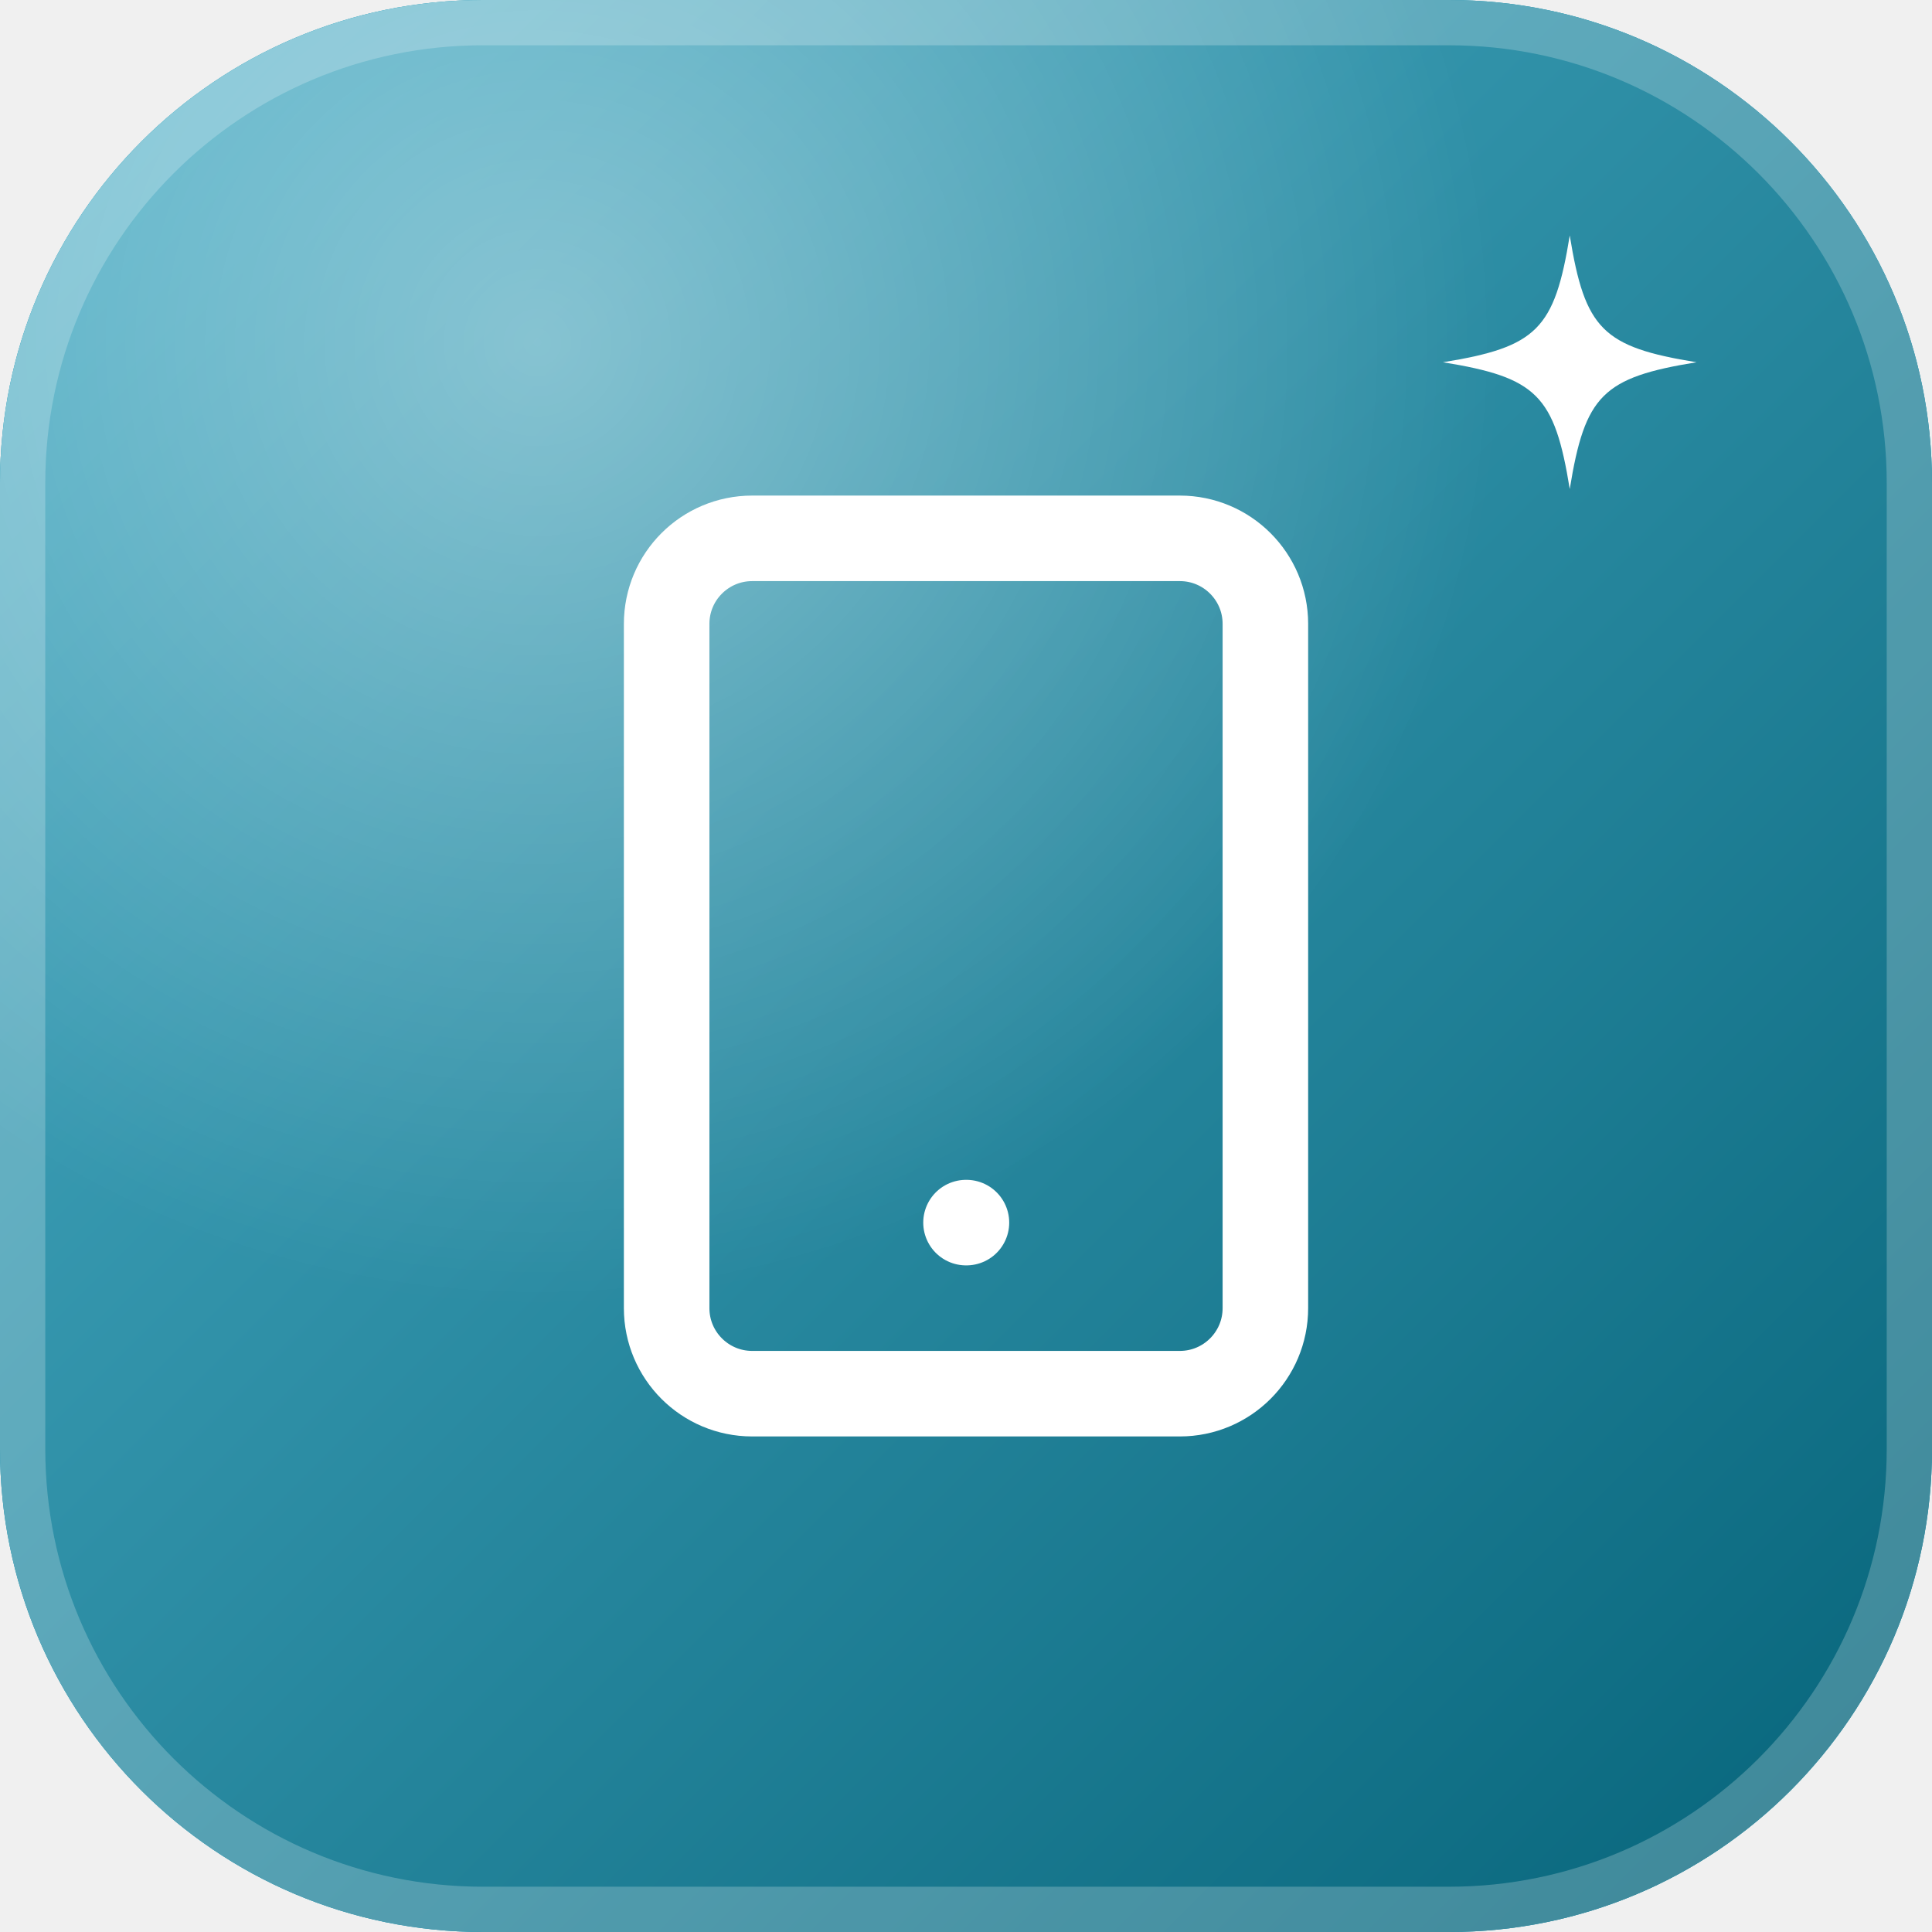
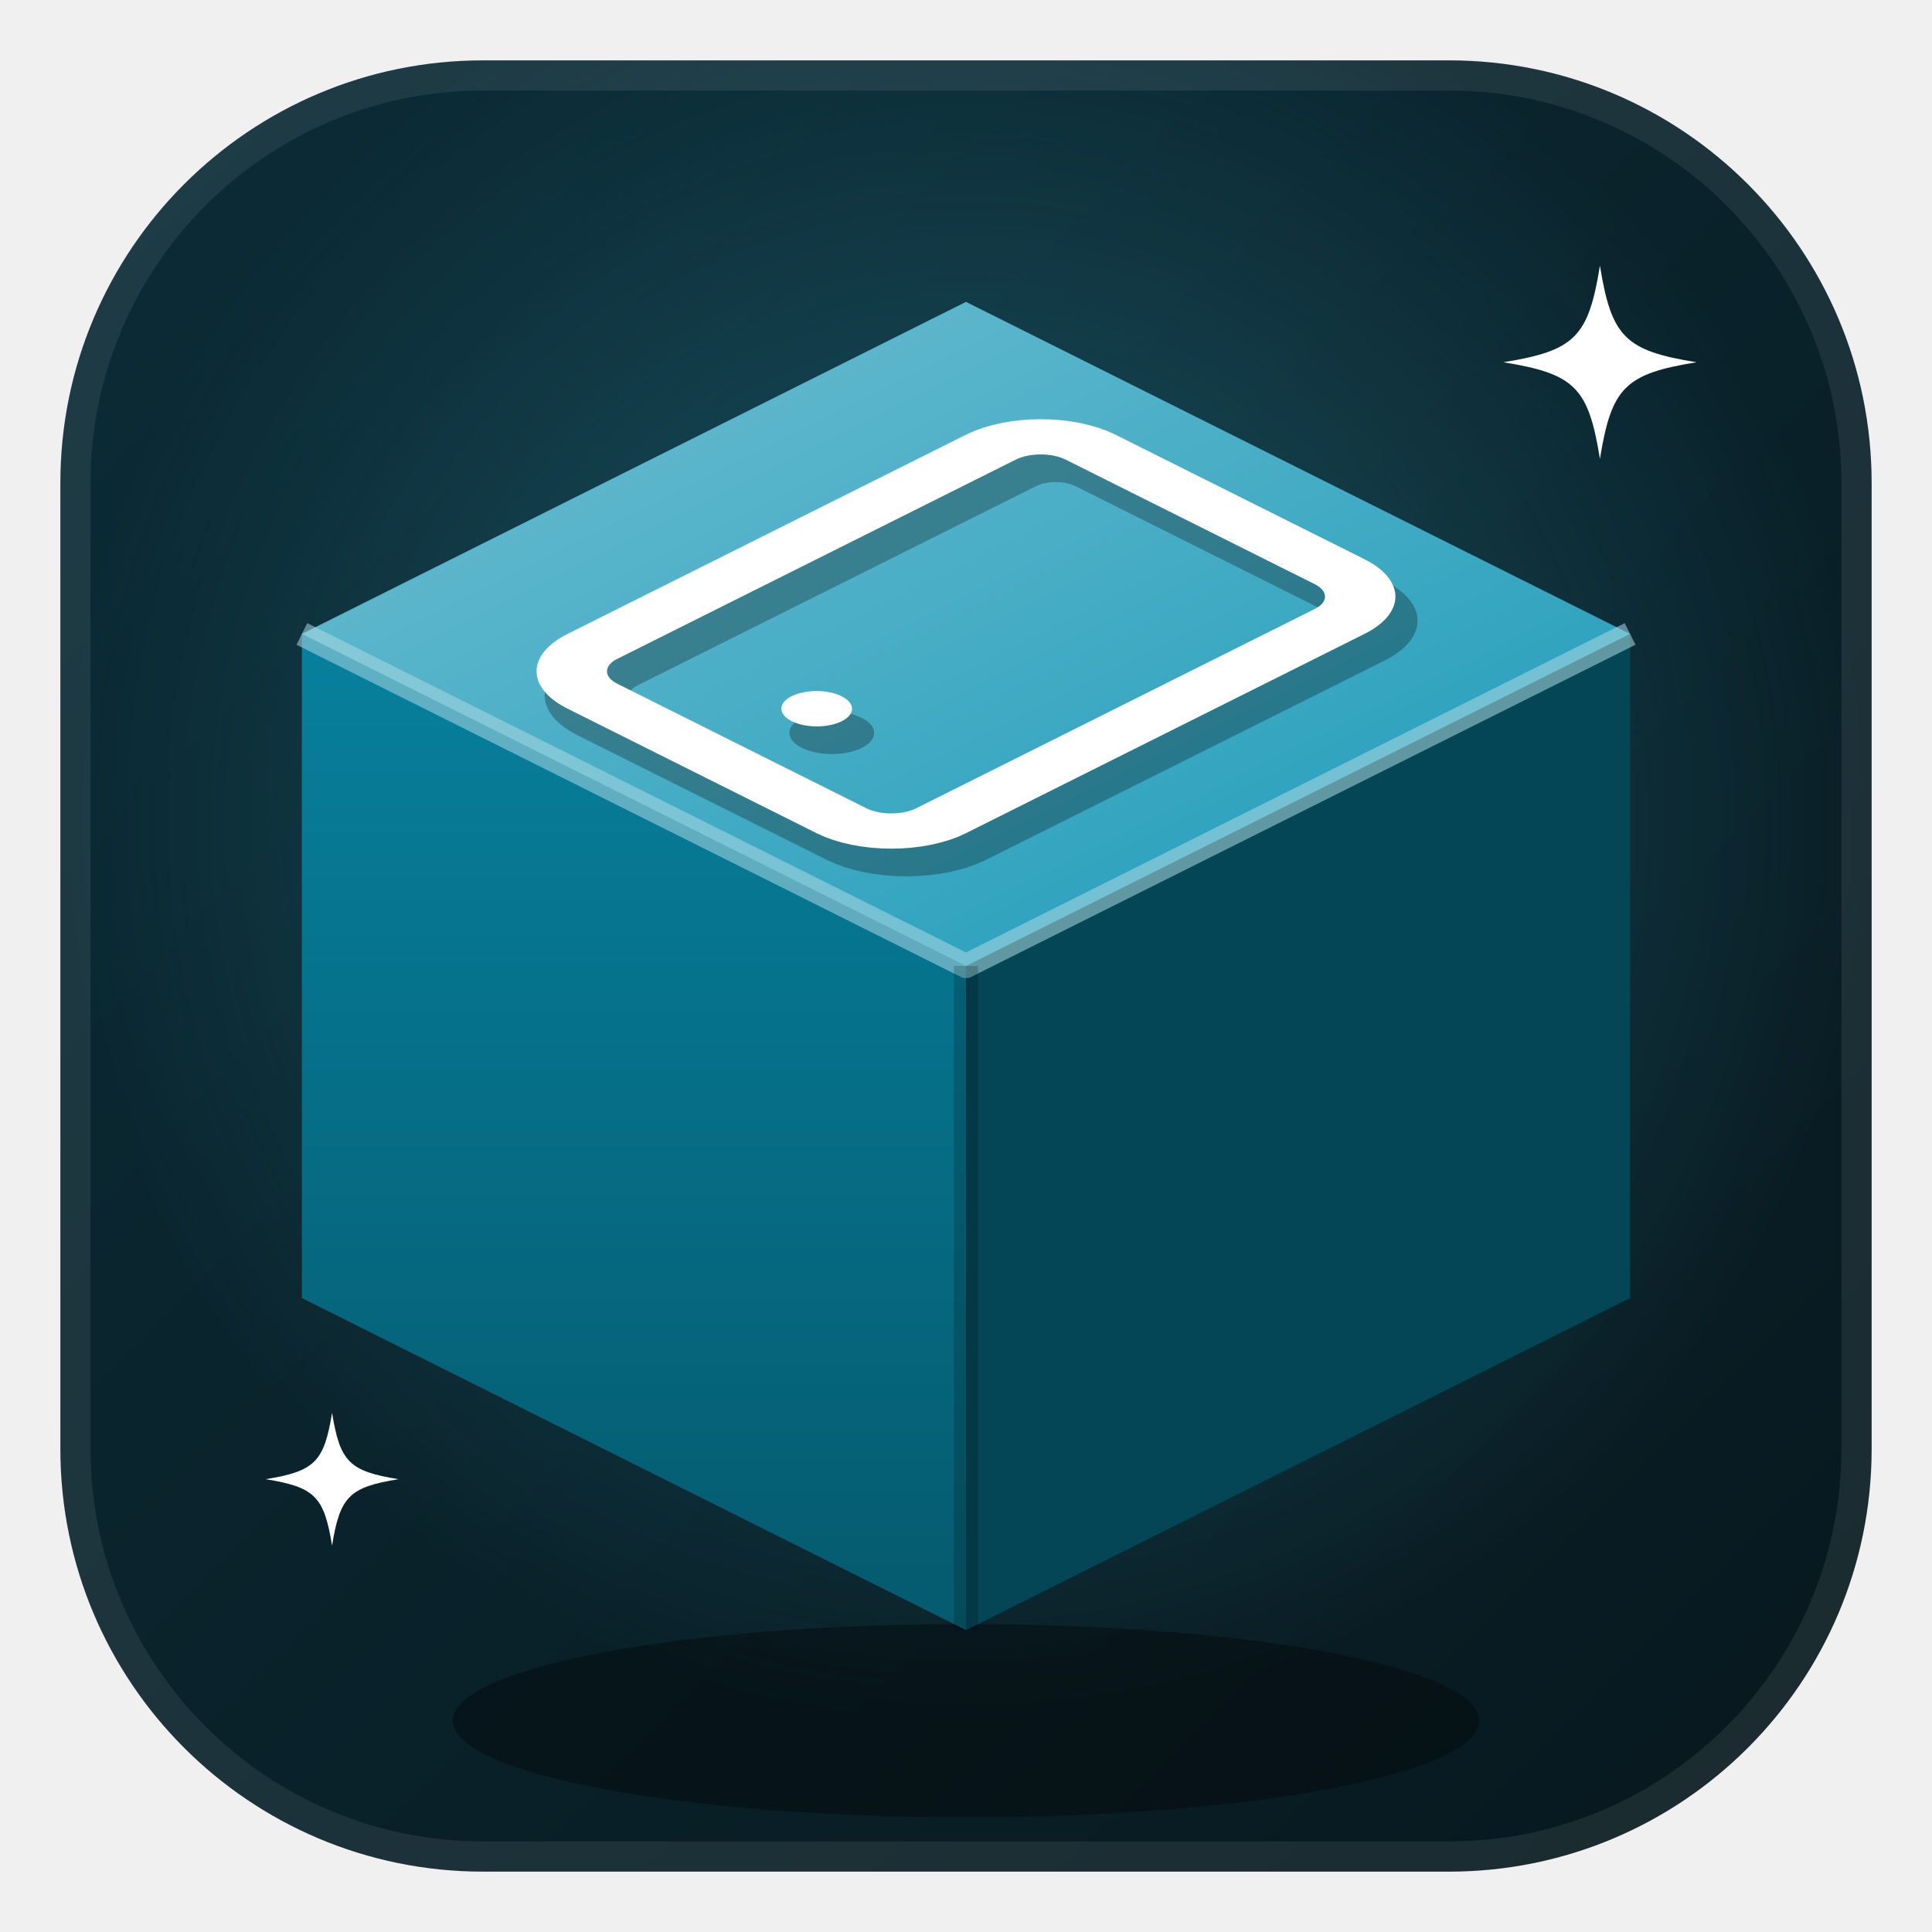
<svg xmlns="http://www.w3.org/2000/svg" viewBox="0 0 64 64" role="img" aria-hidden="true">
  <defs>
-     <linearGradient id="t" x1="0" y1="0" x2="1" y2="1">
-       <stop offset="0" stop-color="#4db0c8" />
-       <stop offset="1" stop-color="#056379" />
+     <linearGradient id="bg" x1="0" y1="0" x2="1" y2="1">
+       <stop offset="0" stop-color="#0b2c37" />
+       <stop offset="1" stop-color="#08181e" />
    </linearGradient>
-     <radialGradient id="h" cx=".28" cy=".18" r=".9">
-       <stop offset="0" stop-color="#ffffff" stop-opacity=".38" />
-       <stop offset=".55" stop-color="#ffffff" stop-opacity="0" />
+     <radialGradient id="halo" cx=".5" cy=".42" r=".5">
+       <stop offset="0" stop-color="#39a7c1" stop-opacity=".38" />
+       <stop offset="1" stop-color="#39a7c1" stop-opacity="0" />
    </radialGradient>
+     <linearGradient id="it" x1="0" y1="0" x2="1" y2="1">
+       <stop offset="0" stop-color="#70bfd2" />
+       <stop offset="1" stop-color="#1c9ab8" />
+     </linearGradient>
+     <linearGradient id="il" x1="0" y1="0" x2="0" y2="1">
+       <stop offset="0" stop-color="#07809d" />
+       <stop offset="1" stop-color="#055a6e" />
+     </linearGradient>
+     <linearGradient id="ish" x1="0" y1="0" x2="1" y2="0">
+       <stop offset="0" stop-color="#fff" stop-opacity="0" />
+       <stop offset=".5" stop-color="#fff" stop-opacity=".55" />
+       <stop offset="1" stop-color="#fff" stop-opacity="0" />
+     </linearGradient>
+     <clipPath id="ic">
+       <path d="M32 10 L54 21 L32 32 L10 21 Z" />
+     </clipPath>
  </defs>
-   <style>.g,.o,.w,.s{transform-box:fill-box;transform-origin:50% 50%}@keyframes m{0%,100%{transform:rotate(-5deg)}50%{transform:rotate(5deg)}}.g{animation:m 4s ease-in-out infinite}@keyframes s{0%,100%{opacity:.35;transform:scale(.55) rotate(0)}50%{opacity:1;transform:scale(1) rotate(45deg)}}.s{animation:s 3s ease-in-out infinite}@media (prefers-reduced-motion:reduce){.g,.o,.w,.s,.g path,.g polyline{animation:none!important}}</style>
-   <rect width="64" height="64" rx="16" fill="#0891b2" />
-   <rect width="64" height="64" rx="16" fill="url(#t)" />
-   <rect width="64" height="64" rx="16" fill="url(#h)" />
-   <rect x=".75" y=".75" width="62.5" height="62.5" rx="15.25" fill="none" stroke="#ffffff" stroke-opacity=".22" stroke-width="1.5" />
-   <g transform="translate(15 15) scale(1.4167)">
-     <g class="g" fill="none" stroke="#ffffff" stroke-width="2" stroke-linecap="round" stroke-linejoin="round">
+   <style>.ibob,.ishadow{transform-box:fill-box;transform-origin:50% 50%}@keyframes ib{0%,100%{transform:translateY(0)}50%{transform:translateY(-2.2px)}}@keyframes isd{0%,100%{transform:scaleX(1);opacity:.35}50%{transform:scaleX(.86);opacity:.22}}@keyframes is{0%,55%{transform:translateX(0)}100%{transform:translateX(78px)}}@keyframes ig{0%,100%{opacity:.9}50%{opacity:1}}.ibob{animation:ib 4.2s ease-in-out infinite}.ishadow{animation:isd 4.2s ease-in-out infinite}.ishine{animation:is 5.5s ease-in-out infinite}.iglow{animation:ig 4.2s ease-in-out infinite}.sp{transform-box:fill-box;transform-origin:50% 50%;animation:tw 3.2s ease-in-out infinite}@keyframes tw{0%,100%{opacity:.15;transform:scale(.4) rotate(0)}50%{opacity:.95;transform:scale(1) rotate(45deg)}}@media (prefers-reduced-motion:reduce){*{animation:none!important}}</style>
+   <rect x="2" y="2" width="60" height="60" rx="14" fill="url(#bg)" />
+   <rect x="2" y="2" width="60" height="60" rx="14" fill="url(#halo)" />
+   <rect x="2.5" y="2.5" width="59" height="59" rx="13.5" fill="none" stroke="#fff" stroke-opacity=".08" />
+   <g class="ibob">
+     <ellipse cx="32" cy="57" rx="17" ry="3.2" fill="#000" opacity=".35" class="ishadow" />
+     <path d="M10 21 L32 32 V54 L10 43 Z" fill="url(#il)" />
+     <path d="M54 21 L32 32 V54 L54 43 Z" fill="#044655" />
+     <path d="M32 10 L54 21 L32 32 L10 21 Z" fill="url(#it)" />
+     <path d="M10 21 L32 32 L54 21" fill="none" stroke="#a9d9e4" stroke-opacity=".55" stroke-width=".8" stroke-linejoin="round" />
+     <path d="M32 32 V54" stroke="#000" stroke-opacity=".18" stroke-width=".8" />
+     <g clip-path="url(#ic)">
+       <rect class="ishine" x="-14" y="6" width="14" height="30" fill="url(#ish)" transform="skewX(-25)" />
+     </g>
+     <g transform="translate(.5 .8)">
+       <g transform="matrix(0.825 0.4125 -0.825 0.4125 32 11.100)" fill="none" stroke="#000" stroke-opacity=".28" stroke-width="2.4" stroke-linecap="round" stroke-linejoin="round">
+         <rect width="14" height="20" x="5" y="2" rx="2" ry="2" />
+         <path d="M12 18h.01" />
+       </g>
+     </g>
+     <g class="iglow" transform="matrix(0.825 0.4125 -0.825 0.4125 32 11.100)" fill="none" stroke="#fff" stroke-width="2" stroke-linecap="round" stroke-linejoin="round">
      <rect width="14" height="20" x="5" y="2" rx="2" ry="2" />
      <path d="M12 18h.01" />
    </g>
  </g>
-   <g transform="translate(52 12) scale(.42)">
-     <path class="s" d="M0 -10 C1.2 -2.6 2.6 -1.2 10 0 C2.6 1.2 1.2 2.6 0 10 C-1.2 2.6 -2.6 1.2 -10 0 C-2.6 -1.2 -1.2 -2.6 0 -10Z" fill="#ffffff" />
+   <g transform="translate(53 12) scale(.32)">
+     <path class="sp" d="M0 -10 C1.2 -2.6 2.6 -1.2 10 0 C2.6 1.2 1.2 2.6 0 10 C-1.2 2.6 -2.6 1.2 -10 0 C-2.6 -1.2 -1.2 -2.6 0 -10Z" fill="#fff" />
+   </g>
+   <g transform="translate(11 49) scale(.22)">
+     <path class="sp" style="animation-delay:1.4s" d="M0 -10 C1.2 -2.6 2.6 -1.2 10 0 C2.6 1.2 1.2 2.6 0 10 C-1.2 2.6 -2.6 1.2 -10 0 C-2.6 -1.2 -1.2 -2.6 0 -10Z" fill="#fff" />
  </g>
</svg>
